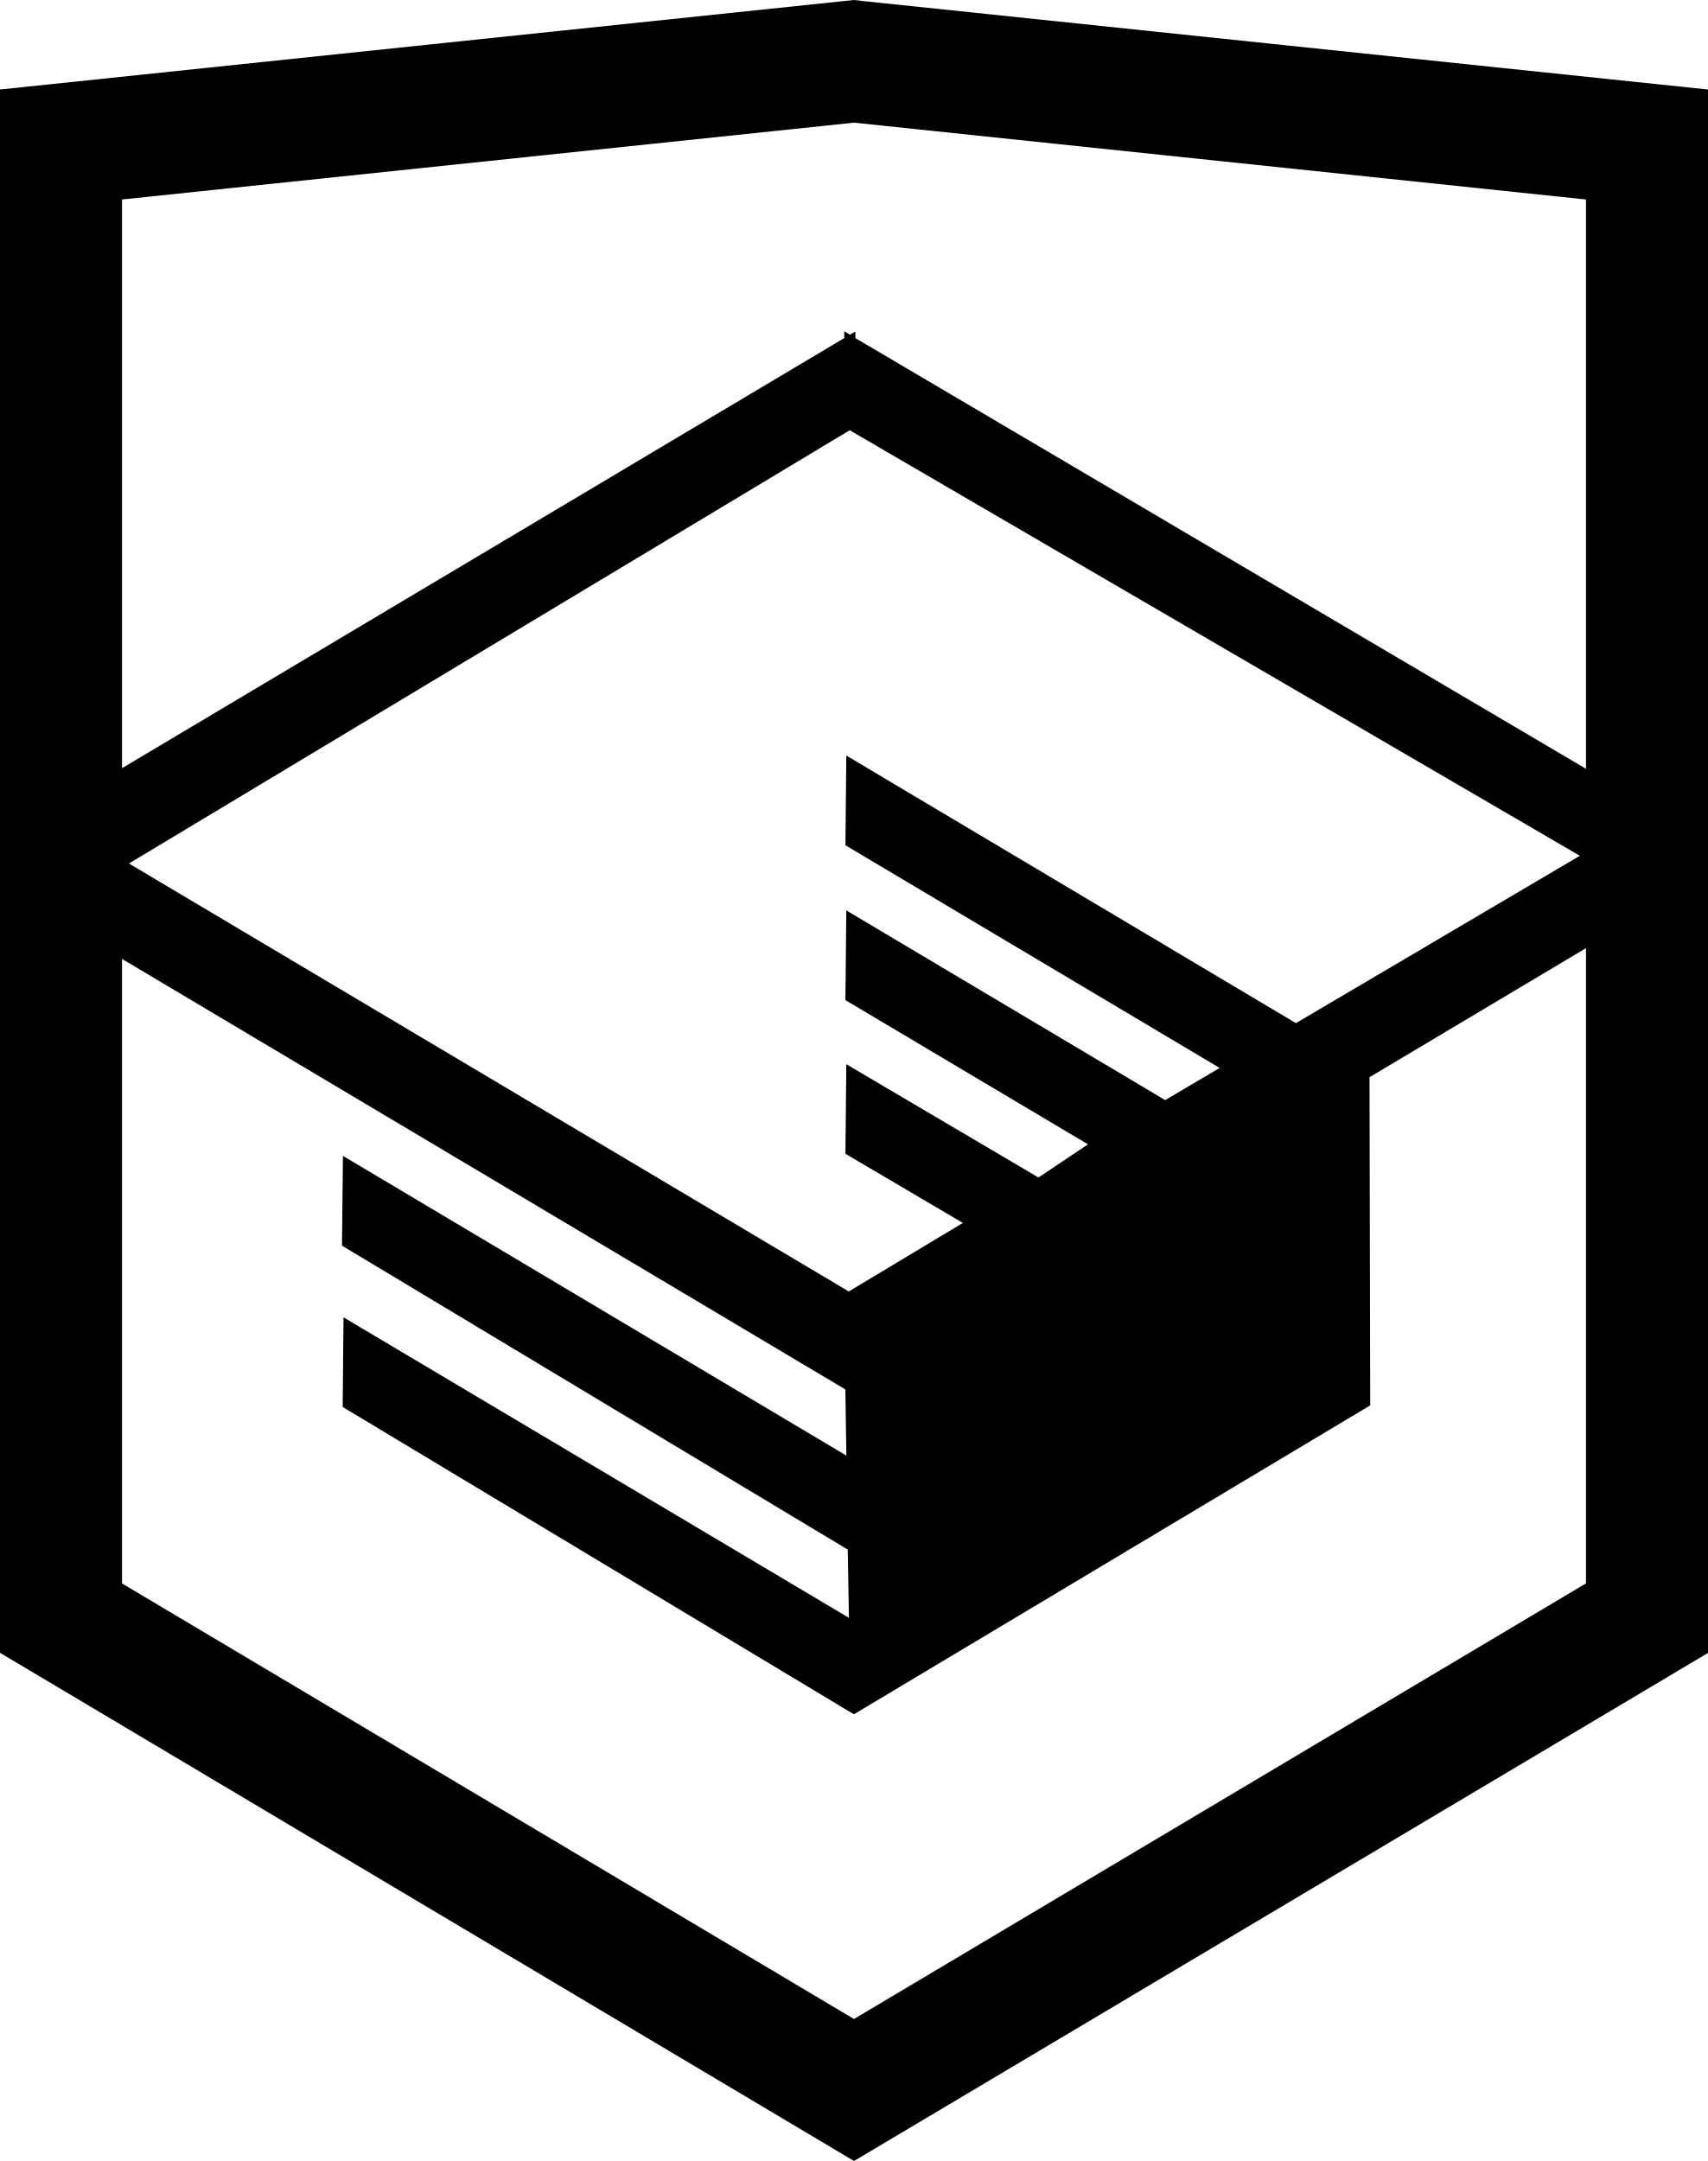
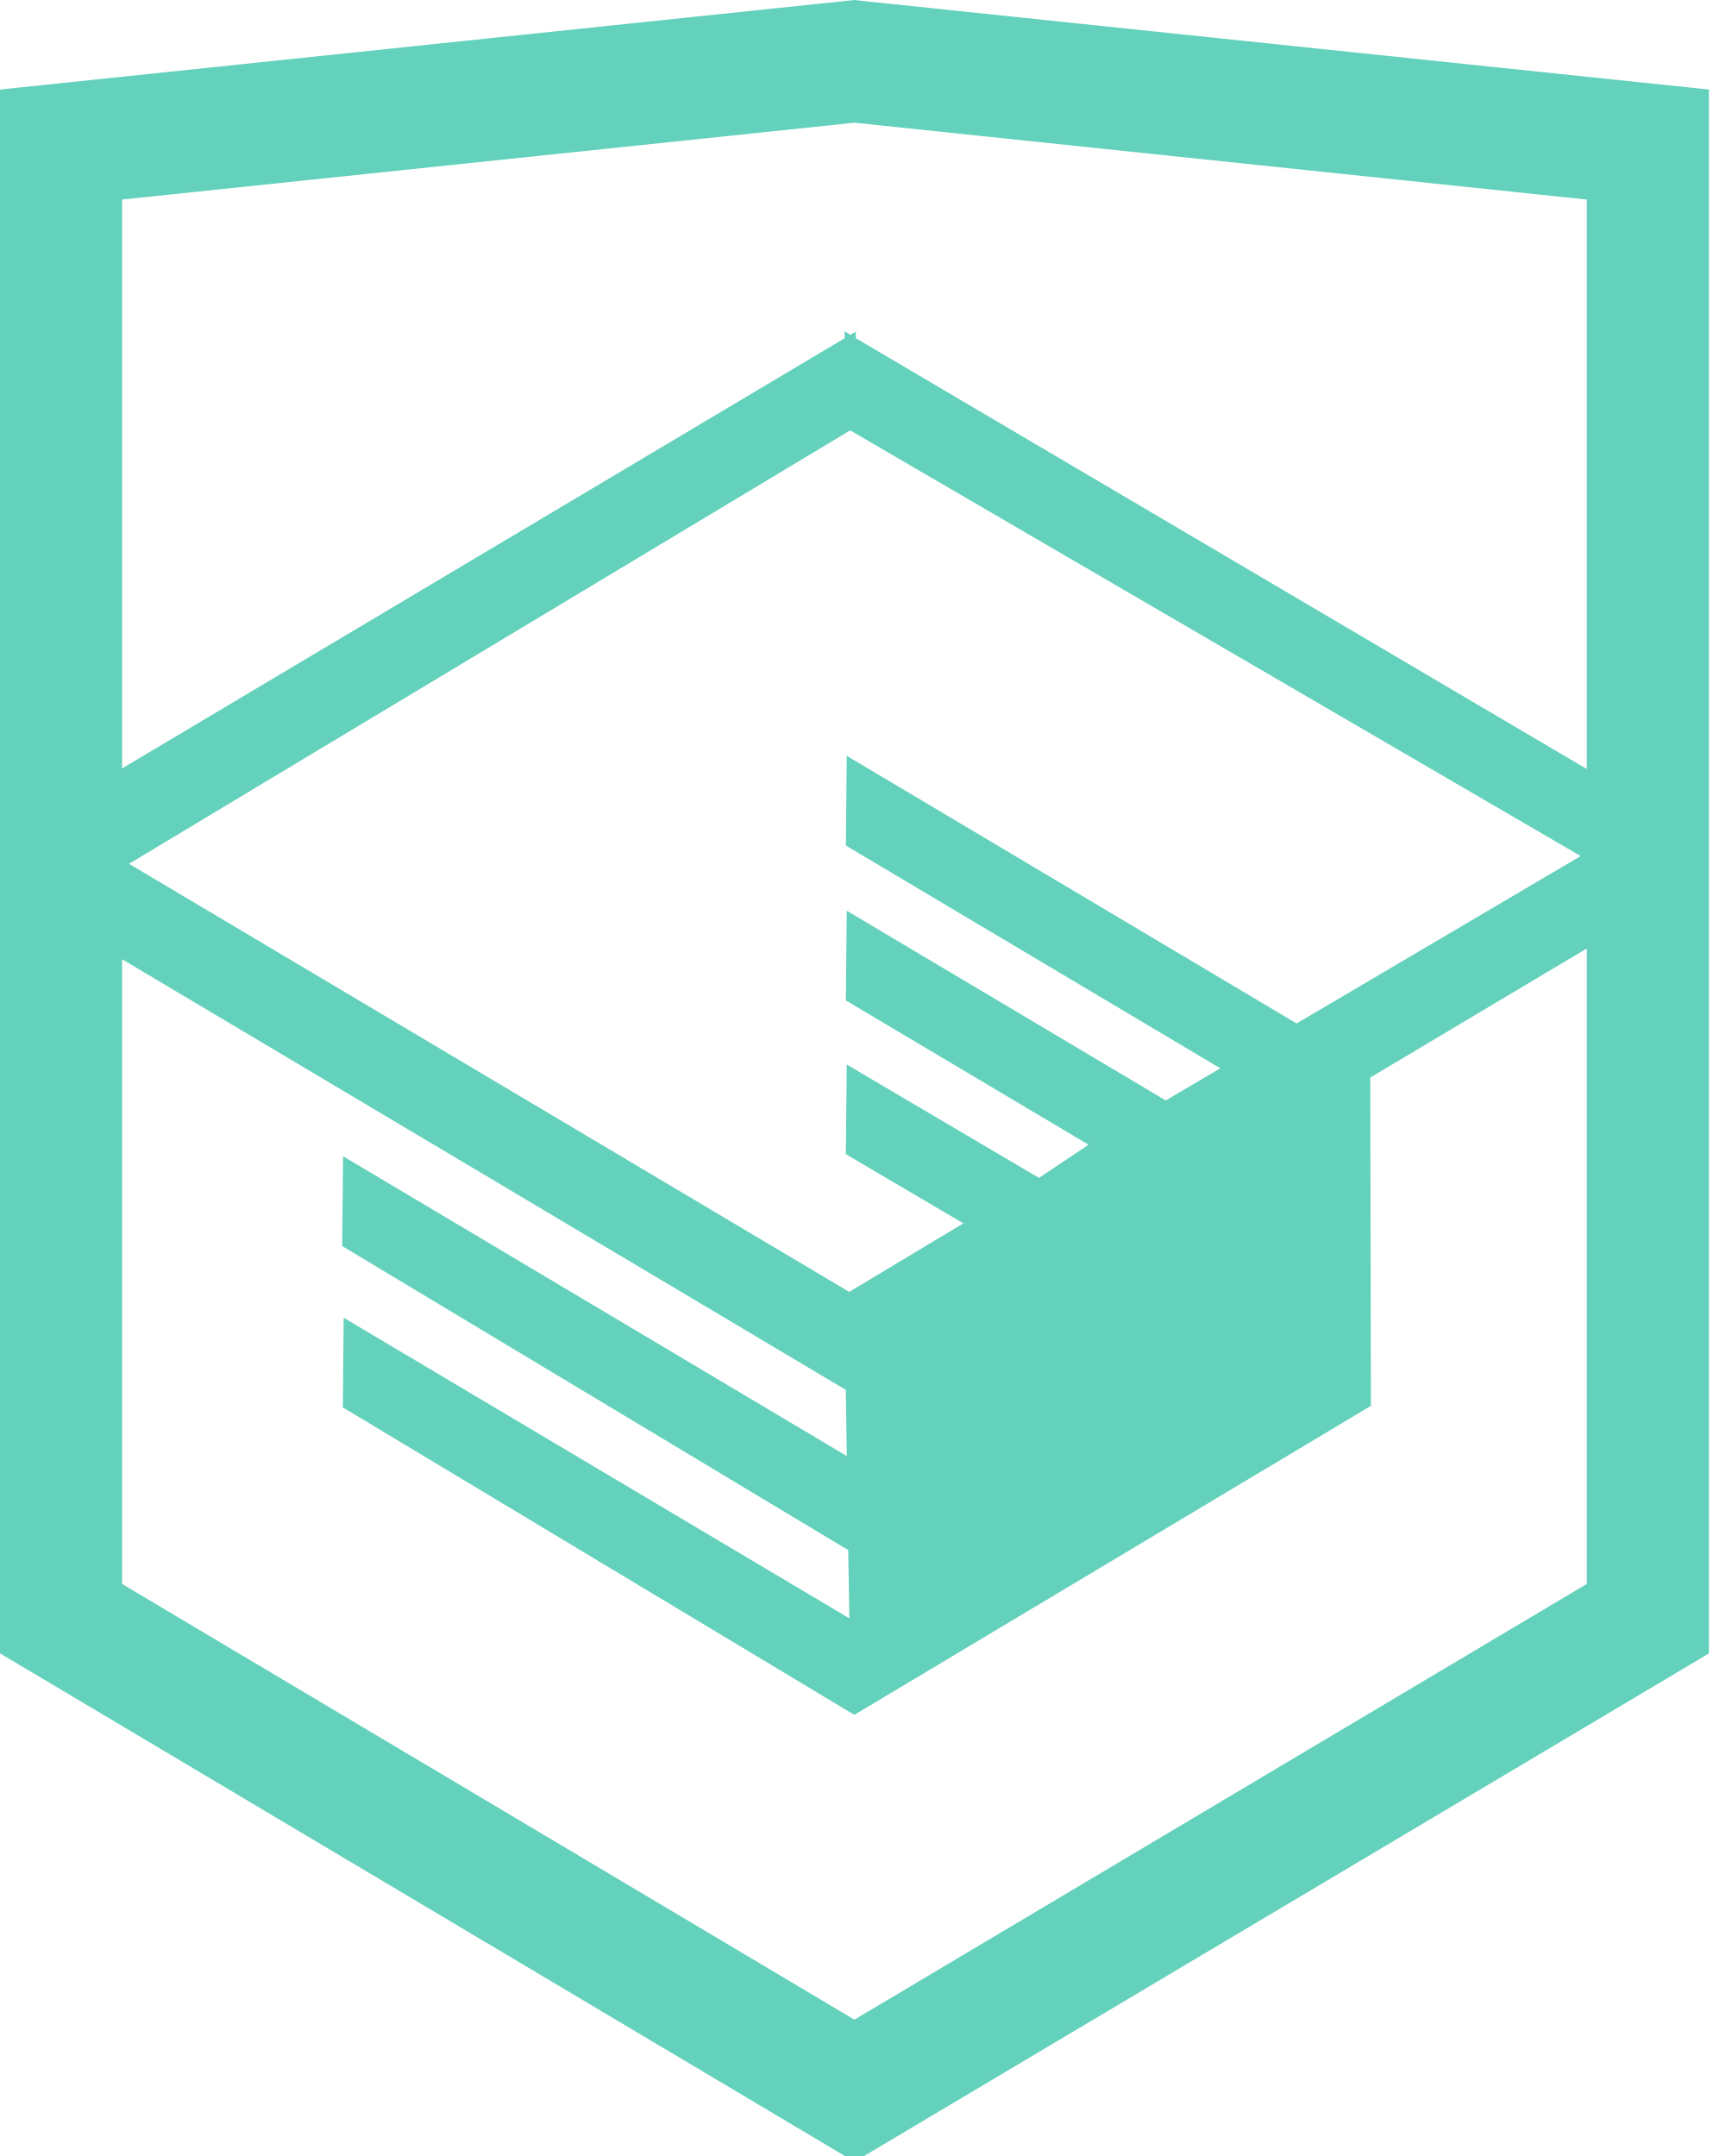
- <svg xmlns="http://www.w3.org/2000/svg" version="1.1" id="Layer_1" x="0px" y="0px" width="26.943px" height="34.09px" viewBox="0 0 26.943 34.09" enable-background="new 0 0 26.943 34.09" xml:space="preserve">
-   <path d="M13.62,0.017L13.472,0L0,1.412v24.661l13.473,8.017l13.43-7.99l0.042-0.025V1.412L13.62,0.017z M25.019,12.127L13.495,5.334 L13.494,5.23l-0.087,0.05l-0.088-0.056v0.109L1.925,12.118V3.147l11.548-1.212l11.547,1.212V12.127z M13.405,6.787L24.923,13.5 l-4.479,2.64l-7.093-4.221l-0.014,1.415l5.904,3.513l-0.86,0.507l-5.03-2.992l-0.014,1.415l3.827,2.275l-0.782,0.523l-3.031-1.787 l-0.014,1.413l1.853,1.091l-1.8,1.081L2.034,13.622L13.405,6.787z M1.925,15.127l11.411,6.791l0.016,1.044L5.41,18.234L5.395,19.65 l7.979,4.795l0.018,1.076l-7.973-4.74l-0.013,1.414l8.021,4.822l0.046,0.025l8.143-4.872l-0.011-5.177l3.415-2.036v10.021 L13.472,31.85L1.925,24.979V15.127z" />
+ <svg xmlns="http://www.w3.org/2000/svg" width="27" height="34" viewBox="0 0 27 34">
+   <path class="footer-logo-academy" fill="#63d1bb" d="M13.62,0.017L13.472,0L0,1.412v24.661l13.473,8.017l13.43-7.99l0.042-0.025V1.412L13.62,0.017z M25.019,12.127L13.495,5.334 L13.494,5.23l-0.087,0.05l-0.088-0.056v0.109L1.925,12.118V3.147l11.548-1.212l11.547,1.212V12.127z M13.405,6.787L24.923,13.5 l-4.479,2.64l-7.093-4.221l-0.014,1.415l5.904,3.513l-0.86,0.507l-5.03-2.992l-0.014,1.415l3.827,2.275l-0.782,0.523l-3.031-1.787 l-0.014,1.413l1.853,1.091l-1.8,1.081L2.034,13.622L13.405,6.787z M1.925,15.127l11.411,6.791l0.016,1.044L5.41,18.234L5.395,19.65 l7.979,4.795l0.018,1.076l-7.973-4.74l-0.013,1.414l8.021,4.822l0.046,0.025l8.143-4.872l-0.011-5.177l3.415-2.036v10.021 L13.472,31.85L1.925,24.979V15.127z" />
</svg>
